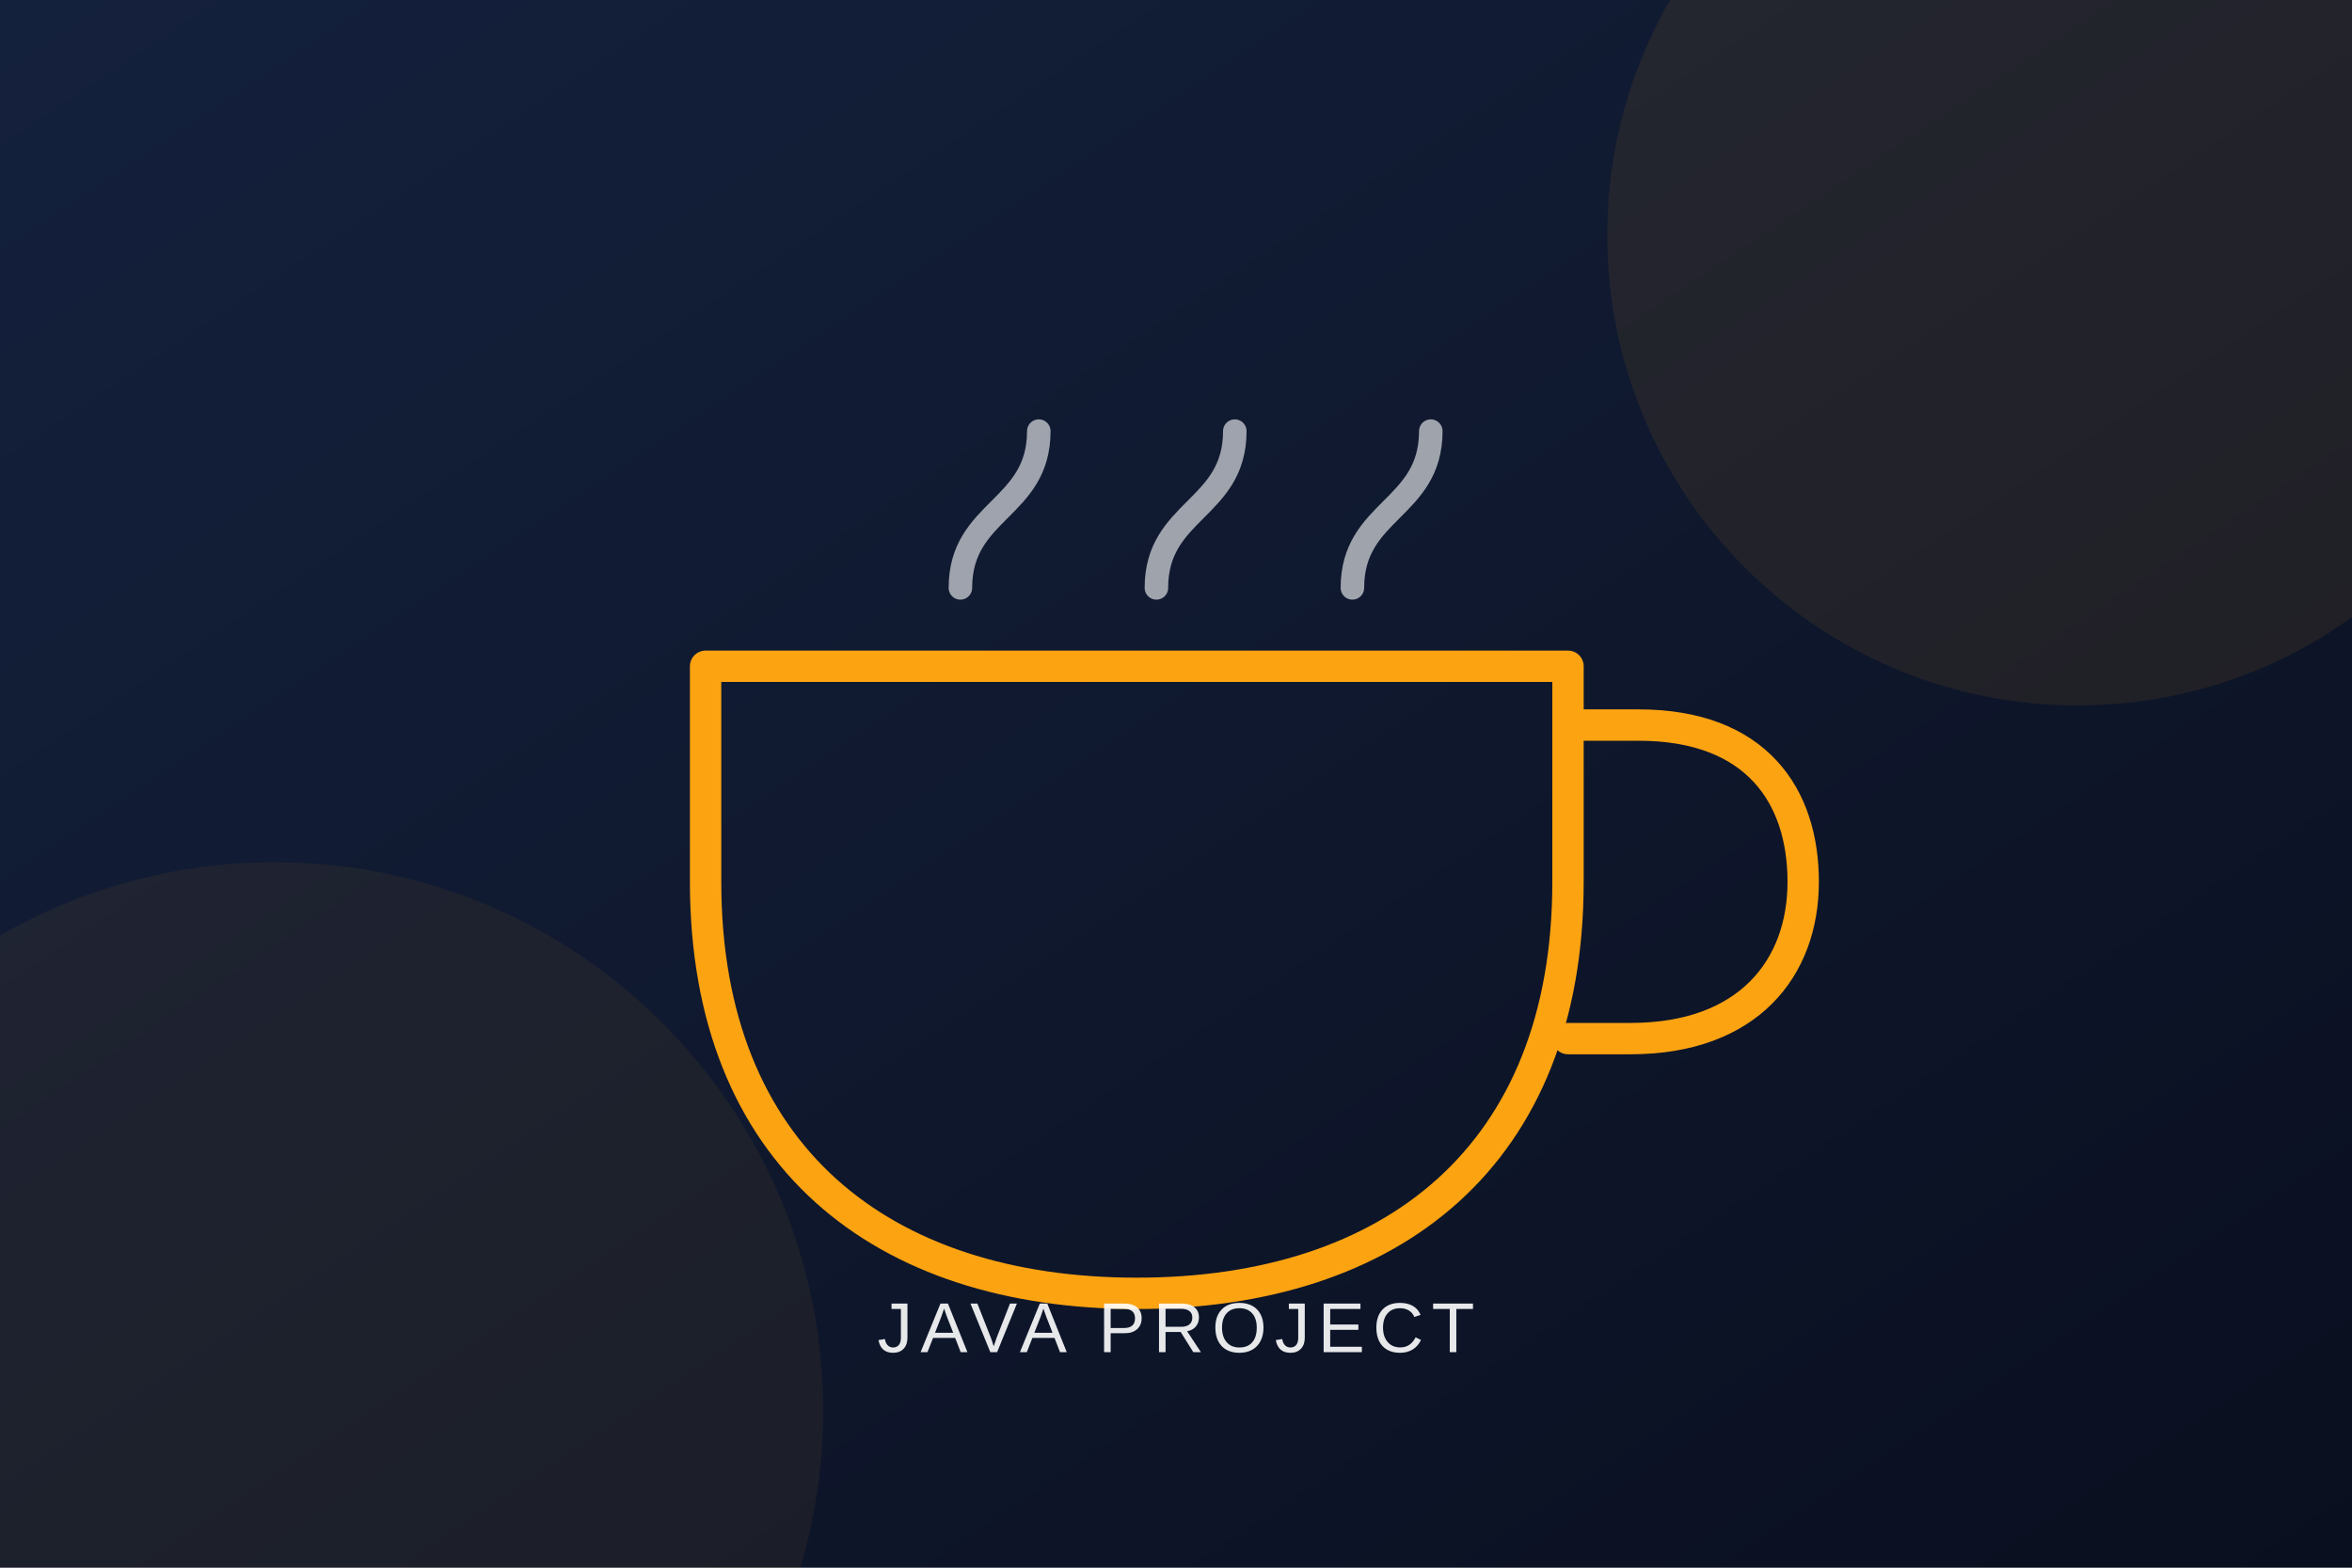
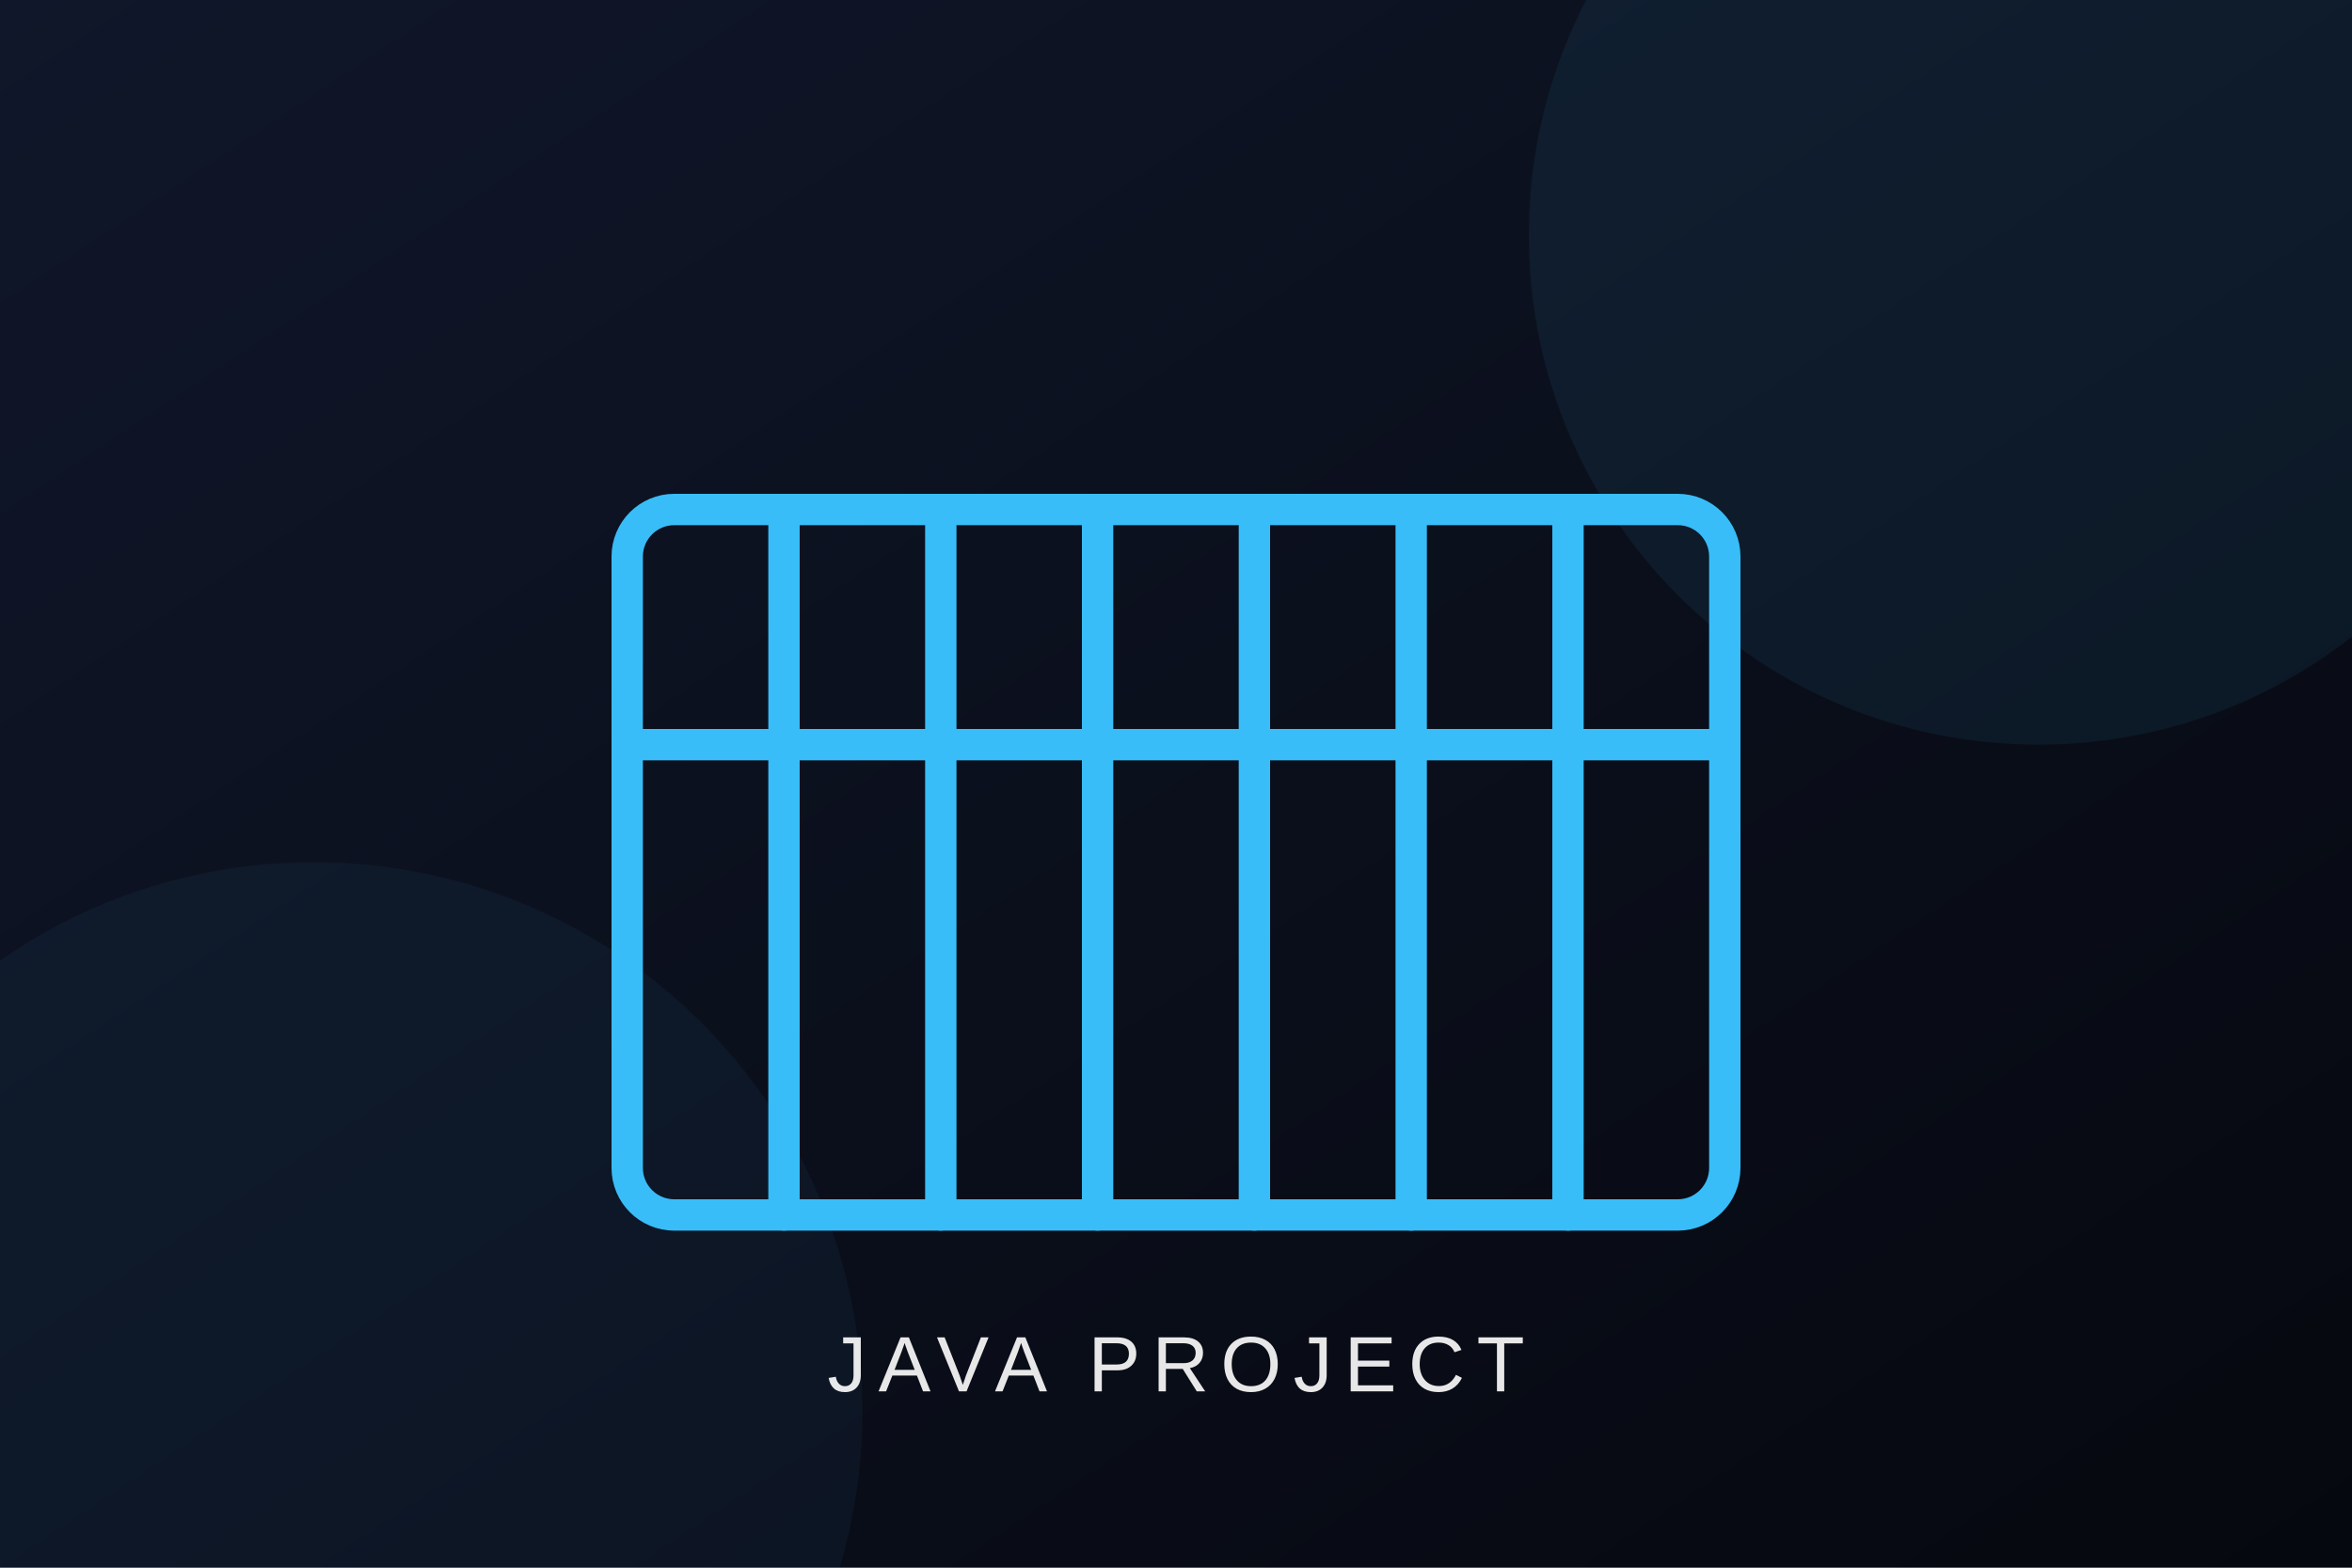
<svg xmlns="http://www.w3.org/2000/svg" width="600" height="400" viewBox="0 0 600 400">
  <defs>
    <linearGradient id="bg" x1="0" y1="0" x2="1" y2="1">
-       <stop offset="0" stop-color="#14213d" />
-       <stop offset="1" stop-color="#0a0f1f" />
+       <stop offset="0" stop-color="#10172a" />
+       <stop offset="1" stop-color="#06080f" />
    </linearGradient>
  </defs>
  <rect width="600" height="400" fill="url(#bg)" />
-   <circle cx="530" cy="60" r="120" fill="#fca311" opacity="0.08" />
-   <circle cx="70" cy="360" r="140" fill="#fca311" opacity="0.06" />
-   <g fill="none" stroke="#fca311" stroke-width="8" stroke-linecap="round" stroke-linejoin="round">
-     <path d="M180 170 h220 v55 c0 70-45 105-110 105 s-110-35-110-105 z" />
-     <path d="M400 185 h18 c30 0 42 18 42 40 0 22-14 40-44 40 h-16" />
+   <circle cx="520" cy="60" r="130" fill="#38bdf8" opacity="0.07" />
+   <circle cx="80" cy="360" r="140" fill="#38bdf8" opacity="0.05" />
+   <g fill="none" stroke="#38bdf8" stroke-width="8" stroke-linecap="round" stroke-linejoin="round">
+     <rect x="160" y="130" width="280" height="180" rx="12" />
+     <line x1="160" y1="190" x2="440" y2="190" />
+     <line x1="200" y1="130" x2="200" y2="310" />
+     <line x1="240" y1="130" x2="240" y2="310" />
+     <line x1="280" y1="130" x2="280" y2="310" />
+     <line x1="320" y1="130" x2="320" y2="310" />
+     <line x1="360" y1="130" x2="360" y2="310" />
+     <line x1="400" y1="130" x2="400" y2="310" />
  </g>
-   <path d="M245 150 c0-20 20-20 20-40 M295 150 c0-20 20-20 20-40 M345 150 c0-20 20-20 20-40" stroke="#fff" stroke-width="6" fill="none" opacity="0.6" stroke-linecap="round" />
-   <text x="300" y="345" font-family="Raleway, Arial, sans-serif" font-size="18" fill="#ffffff" opacity="0.9" text-anchor="middle" letter-spacing="2">JAVA PROJECT</text>
+   <text x="300" y="355" font-family="Raleway, Arial, sans-serif" font-size="20" fill="#ffffff" opacity="0.9" text-anchor="middle" letter-spacing="3">JAVA PROJECT</text>
</svg>
